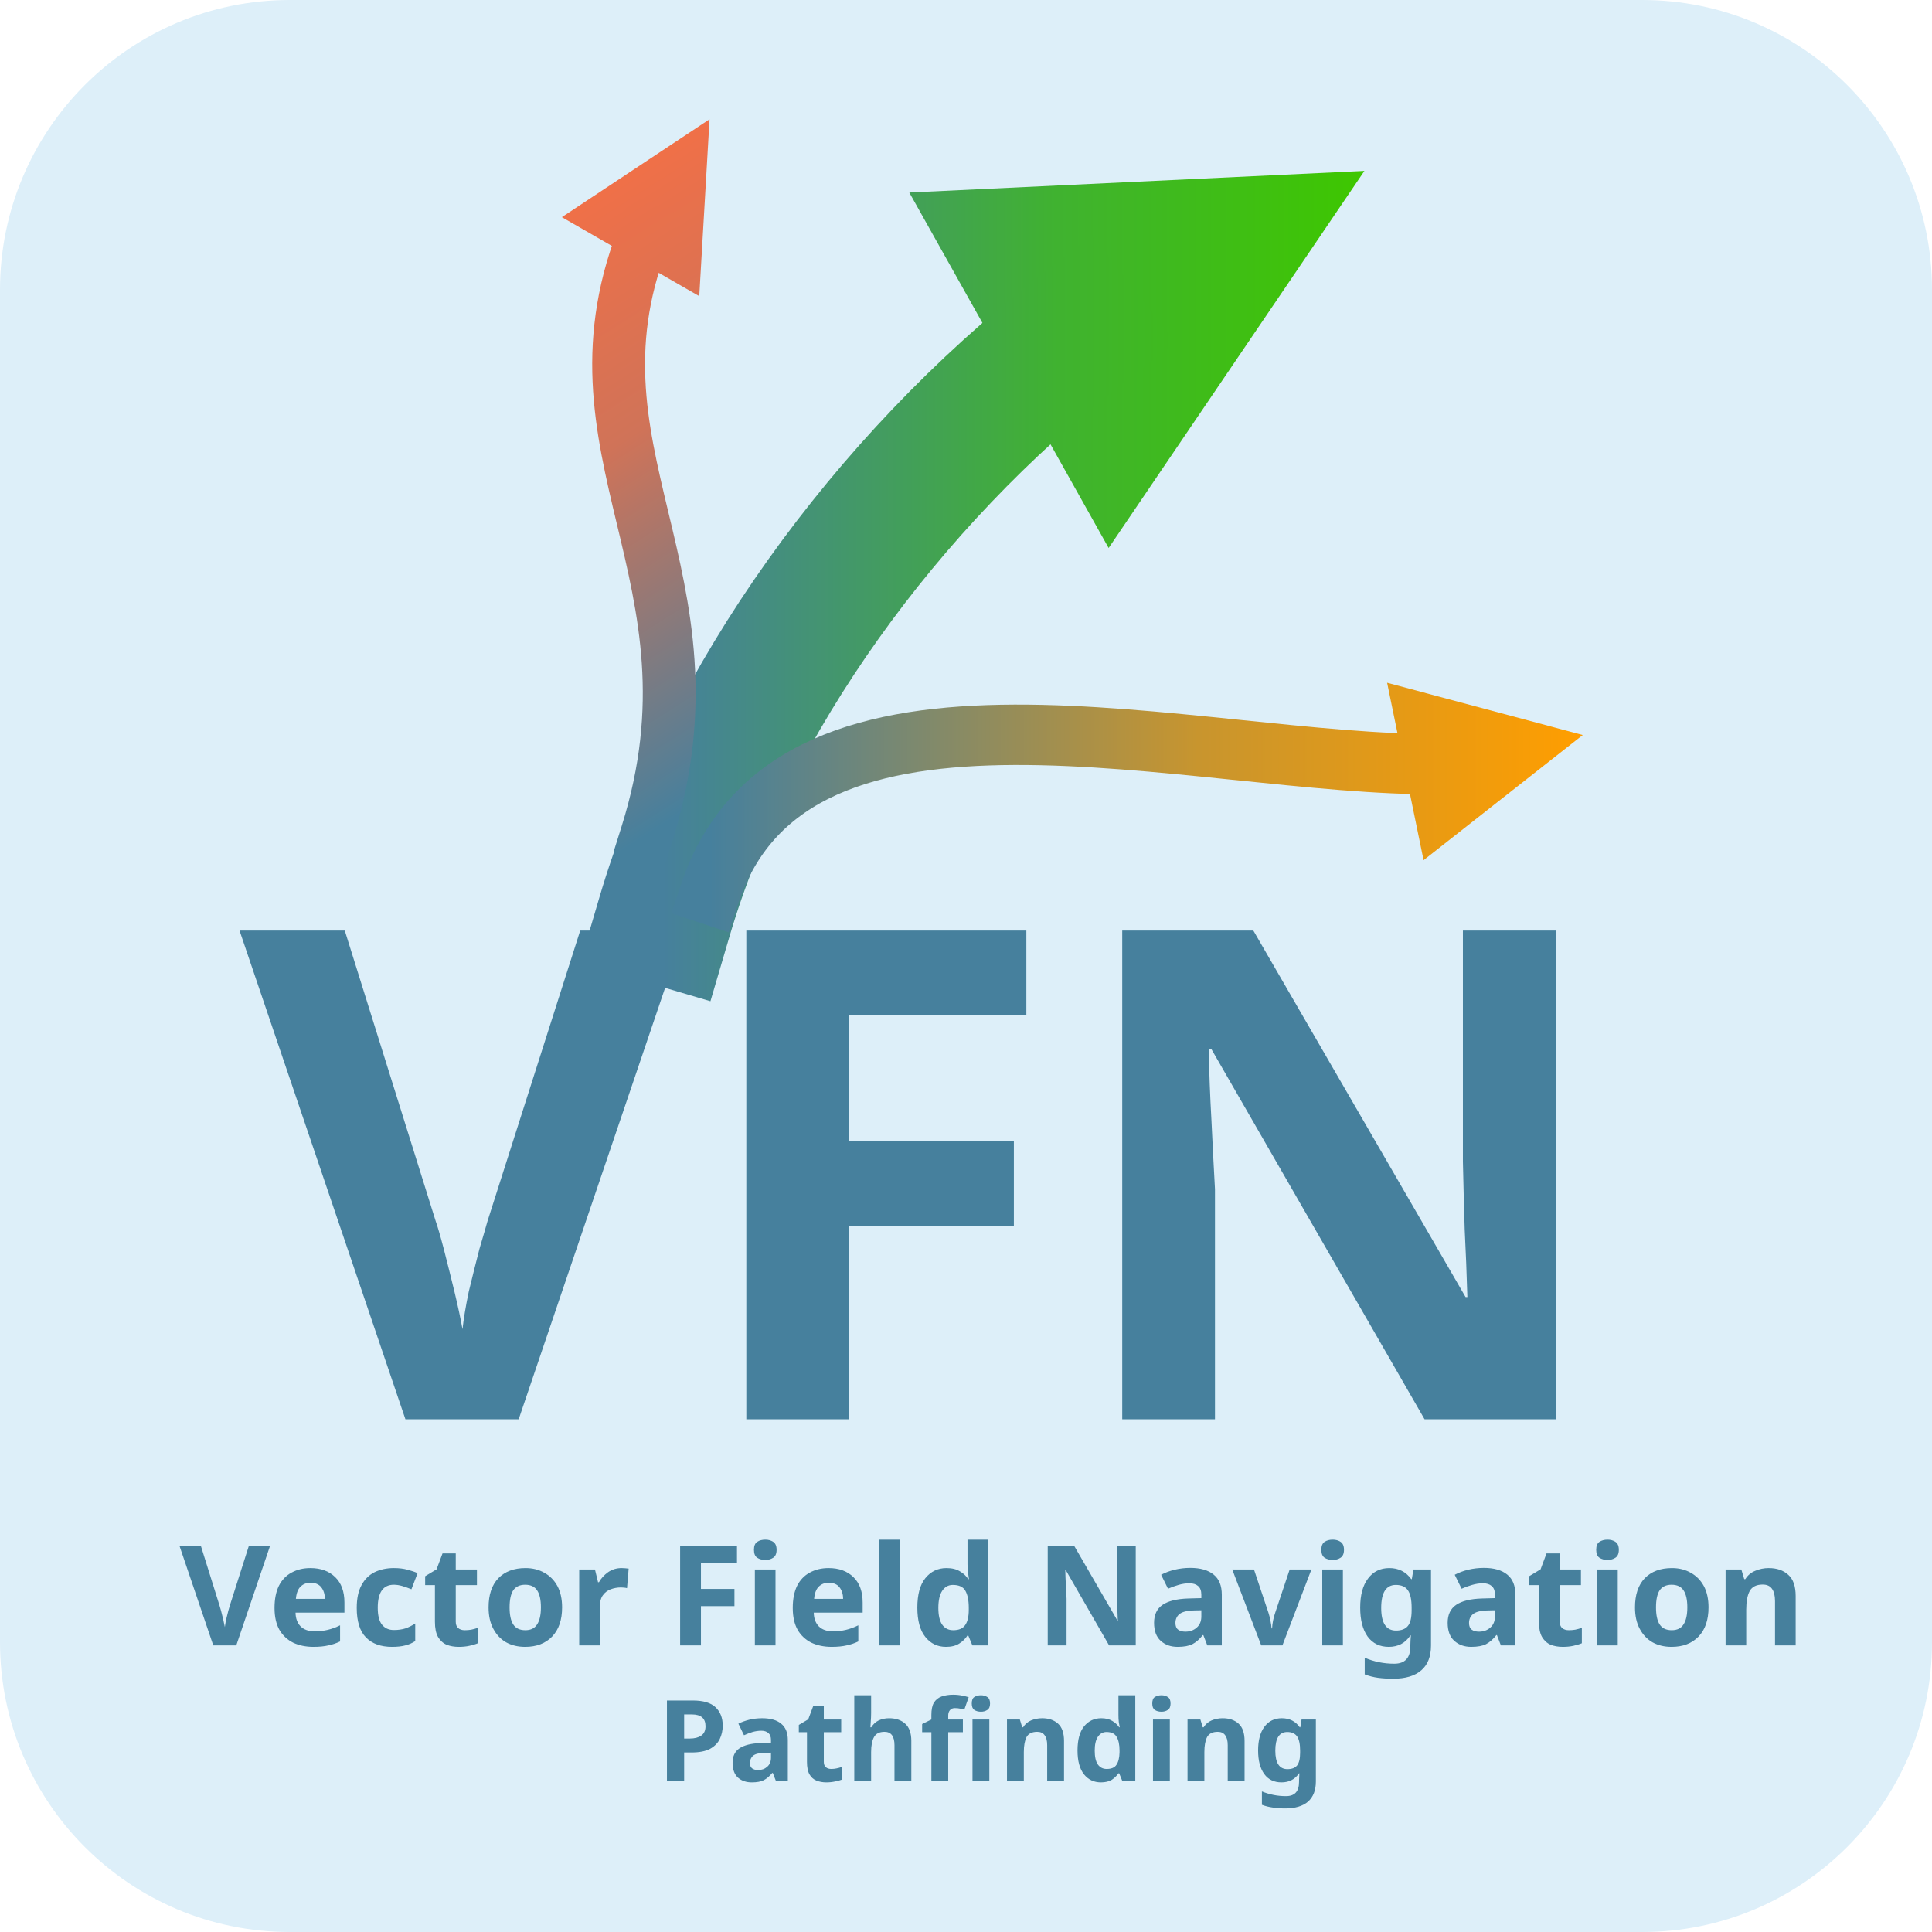
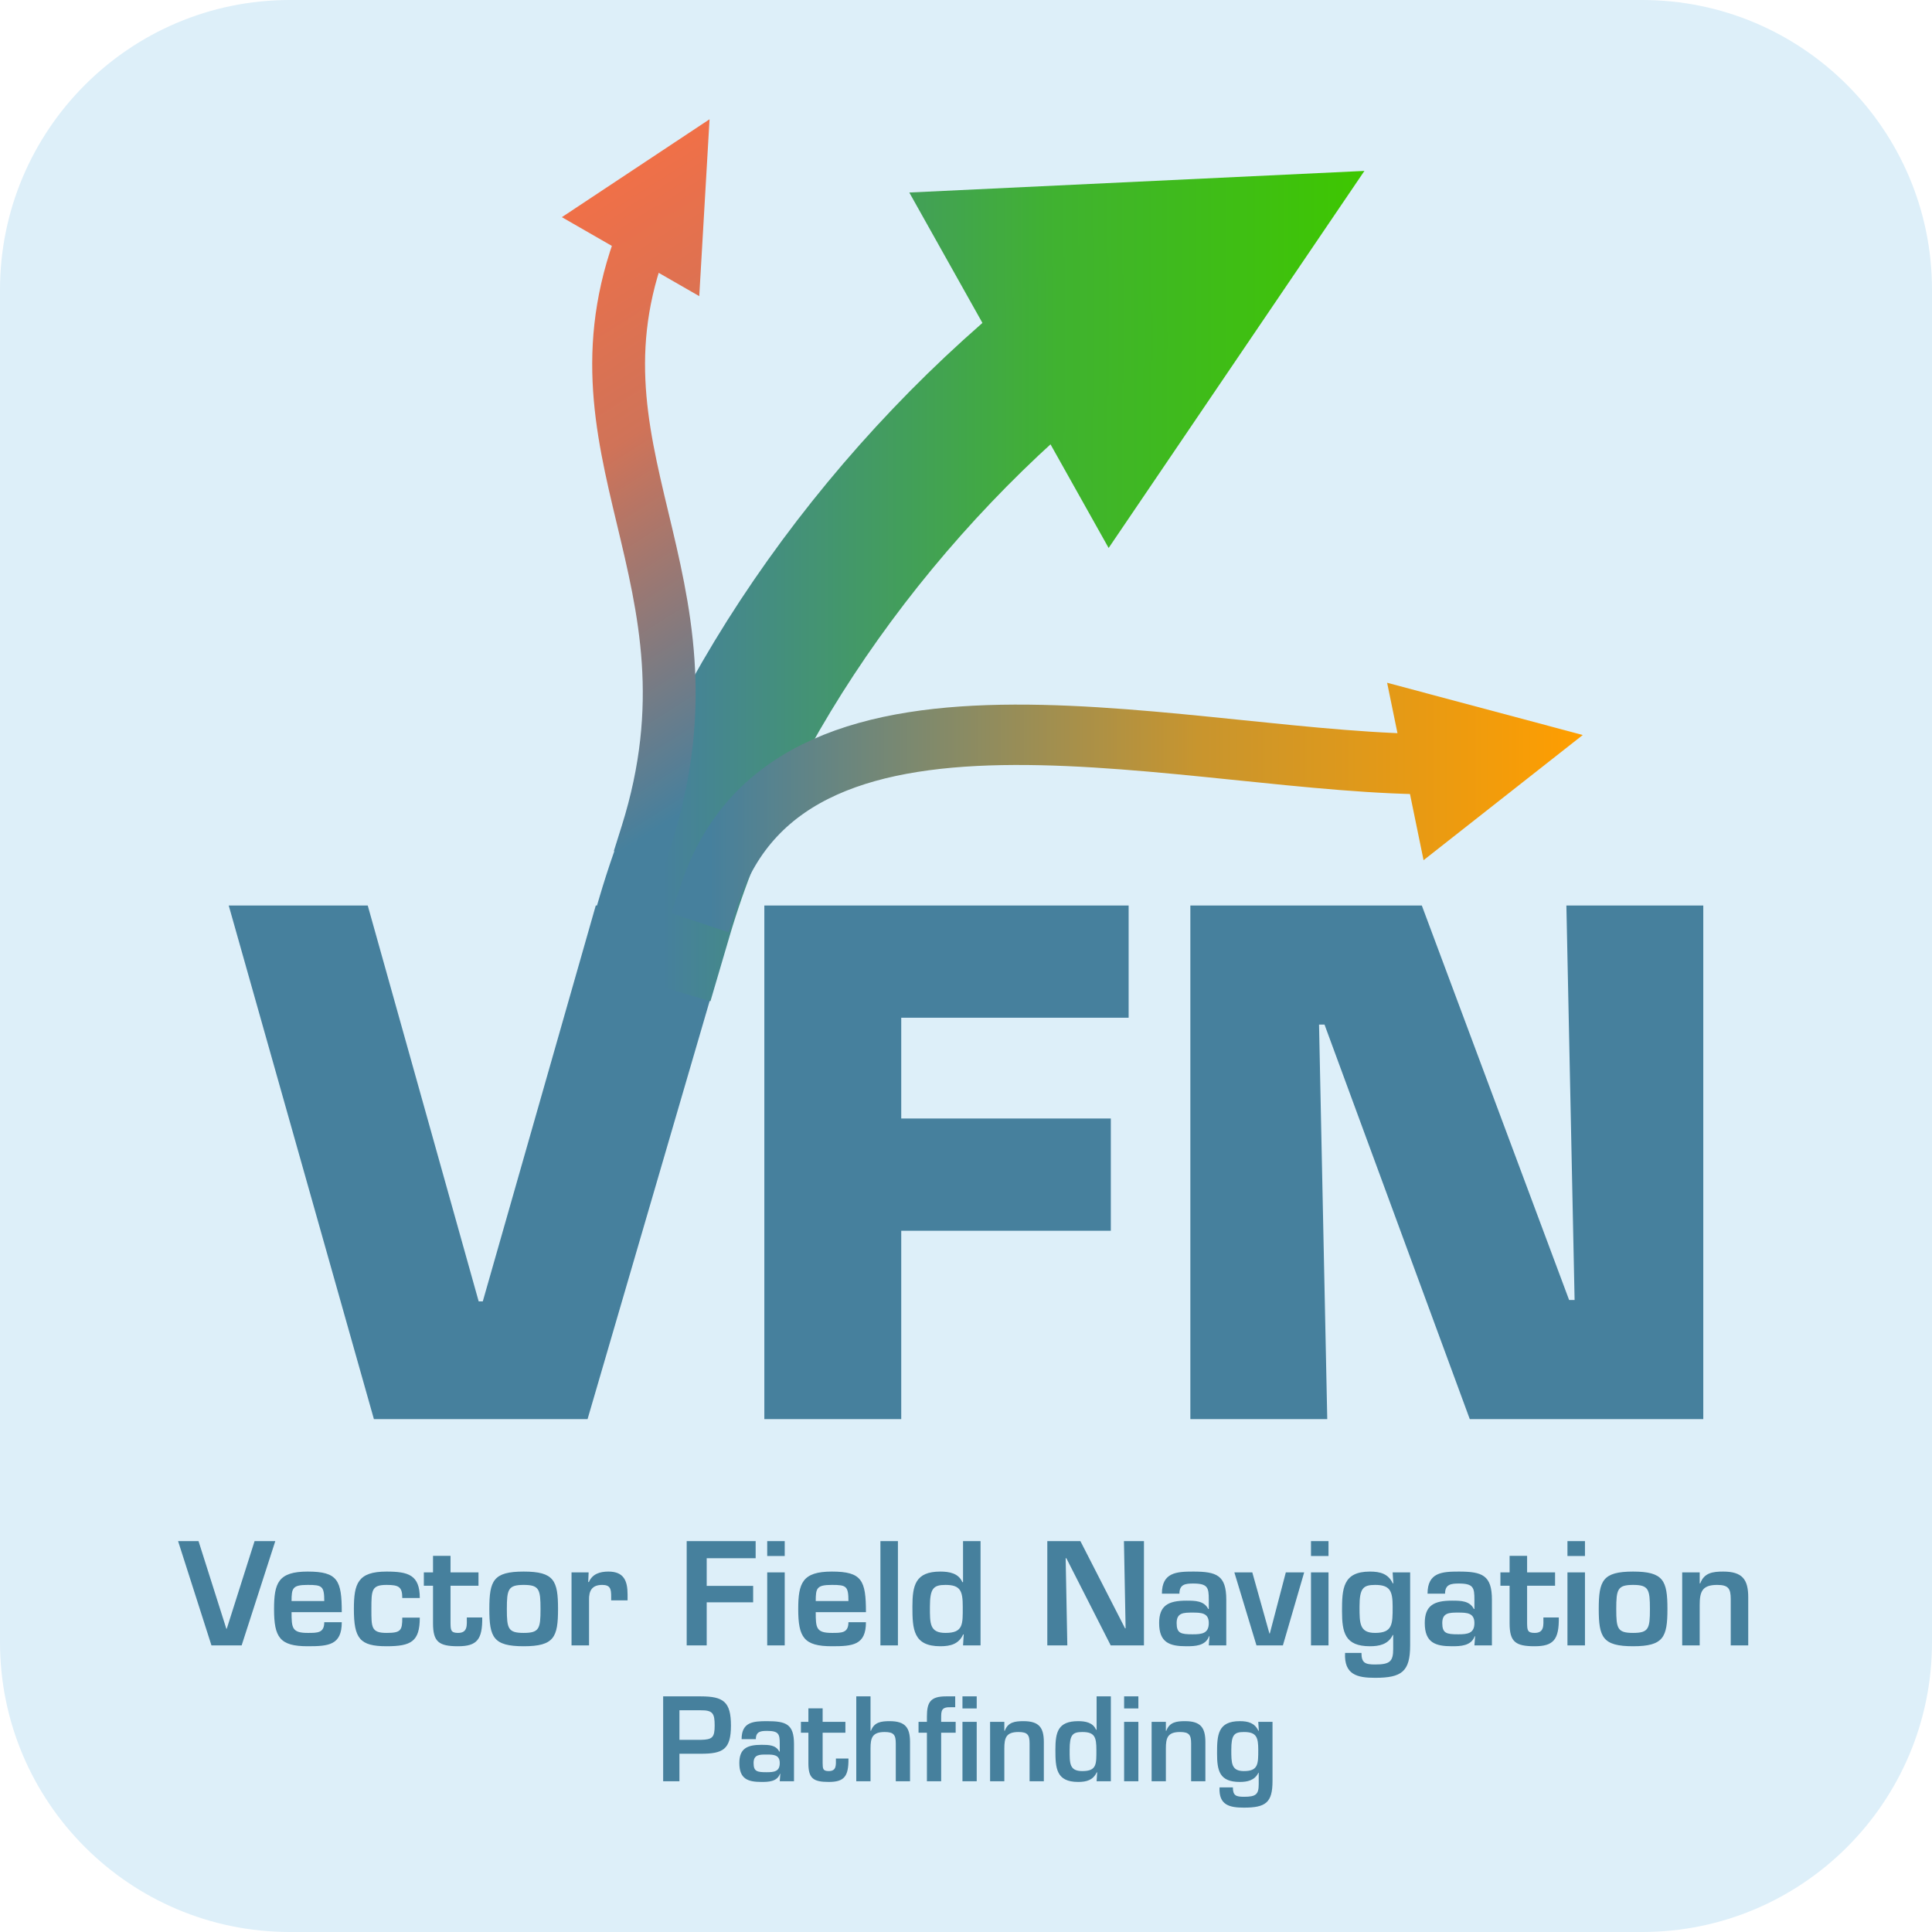
<svg xmlns="http://www.w3.org/2000/svg" width="100%" height="100%" viewBox="0 0 256 256" version="1.1" xml:space="preserve" style="fill-rule:evenodd;clip-rule:evenodd;stroke-linecap:square;stroke-linejoin:round;stroke-miterlimit:1.5;">
  <g transform="matrix(1,0,0,0.885896,0,0)">
    <path d="M256,43.346C256,19.423 238.794,0 217.6,0L38.4,0C17.206,0 0,19.423 0,43.346L0,245.627C0,269.55 17.206,288.973 38.4,288.973L217.6,288.973C238.794,288.973 256,269.55 256,245.627L256,43.346Z" style="fill:rgb(221,239,249);" />
  </g>
  <g transform="matrix(1.08548,0,0,1.08548,13.9098,-5.67116)">
-     <g transform="matrix(6.96743,0,0,6.96743,-213.635,-450.091)">
-       <g transform="matrix(12,0,0,12,59.3973,90.2128)">
-             </g>
-       <text x="33.021px" y="90.213px" style="font-family:'EurostileLTStd-Bold', 'Eurostile LT Std', sans-serif;font-weight:700;font-size:12px;fill:rgb(70,128,157);">VFN</text>
+     <g transform="matrix(0.921254,0,0,0.921254,-12.8144,5.22458)">
+       <path d="M63.972,172.439L78.944,119.982L97.727,119.982L77.855,188.038L49.544,188.038L30.307,119.982L48.727,119.982L63.427,172.439L63.972,172.439ZM119.418,134.855L119.418,148.207L147.189,148.207L147.189,163.08L119.418,163.08L119.418,188.038L101.278,188.038L101.278,119.982L149.549,119.982L149.549,134.855L119.418,134.855ZM174.779,135.762L175.868,188.038L157.728,188.038L157.728,119.982L188.397,119.982L207.916,172.257L208.642,172.257L207.553,119.982L225.693,119.982L225.693,188.038L194.752,188.038L175.505,135.762L174.779,135.762Z" style="fill:rgb(70,128,157);" />
    </g>
    <g transform="matrix(0.803279,0,0,0.803279,2.05043,-14.812)">
      <g transform="matrix(1.14687,-0,-0,1.14687,-18.5052,24.9435)">
        <path d="M120.486,25.51L180.792,22.646L146.899,72.609L120.486,25.51Z" style="fill:url(#_Linear1);" />
        <path d="M88.044,121.49C96.468,92.865 117.32,63.893 143.112,43.777" style="fill:none;stroke:url(#_Linear2);stroke-width:18px;" />
      </g>
    </g>
    <g transform="matrix(0.803279,0,0,0.803279,20.9548,-8.56169)">
      <g transform="matrix(1.14687,-0,-0,1.14687,-42.0392,17.1625)">
        <path d="M183.799,90.469L209.723,97.393L188.629,113.978L183.799,90.469Z" style="fill:url(#_Linear3);" />
        <path d="M94.019,118.479C105.193,84.866 158.282,101.525 190.916,101.257" style="fill:none;stroke:url(#_Linear4);stroke-width:8px;" />
      </g>
    </g>
    <g transform="matrix(-0.426136,-0.68093,-0.68093,0.426136,196.8,86.5841)">
      <g transform="matrix(-0.608408,-0.972184,-0.972184,0.608408,224.29,167.472)">
        <path d="M74.45,28.776L94.019,15.803L92.656,39.242L74.45,28.776Z" style="fill:url(#_Linear5);" />
        <path d="M85.726,110.479C96.476,76.251 73.437,59.75 85.646,30.368" style="fill:none;stroke:url(#_Linear6);stroke-width:7px;" />
      </g>
    </g>
  </g>
-   <g transform="matrix(1.53568,0,0,1.53568,22.8616,-253.039)">
-     <text x="0.611px" y="306.746px" style="font-family:'EurostileLTStd-Demi', 'Eurostile LT Std', sans-serif;font-weight:600;font-size:12px;fill:rgb(70,128,157);">V<tspan x="8.255px " y="306.746px ">e</tspan>ctor Field Navigation</text>
-     <g transform="matrix(9.76763,0,0,9.76763,64.2309,318.468)">
-         </g>
-     <g transform="matrix(9.76763,0,0,9.76763,67.6301,318.468)">
-         </g>
-     <g transform="matrix(9.76763,0,0,9.76763,95.5166,318.468)">
-         </g>
-     <text x="41.785px" y="318.468px" style="font-family:'EurostileLTStd-Demi', 'Eurostile LT Std', sans-serif;font-weight:600;font-size:9.768px;fill:rgb(70,128,157);">Pathﬁnding</text>
-   </g>
+   <path d="M33.732,204.207L36.477,204.207L32.018,218.026L28.02,218.026L23.598,204.207L26.306,204.207L29.991,215.816L30.047,215.816L33.732,204.207ZM42.966,214.949L45.286,214.949C45.286,217.989 43.537,218.136 40.772,218.136C37.068,218.136 36.313,216.958 36.313,213.216C36.313,209.752 36.866,208.242 40.772,208.242C44.752,208.242 45.286,209.402 45.286,213.621L38.633,213.621C38.633,215.705 38.688,216.369 40.772,216.369C42.063,216.369 42.966,216.388 42.966,214.949ZM38.633,212.149L42.966,212.149C42.966,210.157 42.671,210.009 40.772,210.009C38.762,210.009 38.633,210.434 38.633,212.149ZM53.304,214.341L55.624,214.341C55.624,217.51 54.483,218.136 51.221,218.136C47.664,218.136 46.891,217.105 46.891,213.199C46.891,209.807 47.425,208.242 51.221,208.242C54.096,208.242 55.624,208.684 55.624,211.742L53.304,211.742C53.304,210.267 52.843,210.009 51.221,210.009C49.229,210.009 49.211,210.71 49.211,213.199C49.211,215.613 49.174,216.369 51.221,216.369C53.12,216.369 53.304,216.037 53.304,214.341ZM56.161,210.12L56.161,208.353L57.377,208.353L57.377,206.16L59.697,206.16L59.697,208.353L63.401,208.353L63.401,210.12L59.697,210.12L59.697,215.079C59.715,215.964 59.715,216.369 60.693,216.369C62.002,216.369 61.855,215.337 61.855,214.323L63.898,214.323C63.935,217.253 63.199,218.136 60.693,218.136C58.15,218.136 57.377,217.547 57.377,215.097L57.377,210.12L56.161,210.12ZM69.391,208.242C73.426,208.242 73.942,209.439 73.942,213.199C73.942,216.94 73.426,218.136 69.391,218.136C65.356,218.136 64.84,216.94 64.84,213.199C64.84,209.439 65.356,208.242 69.391,208.242ZM69.391,210.009C67.326,210.009 67.16,210.599 67.16,213.217C67.16,215.798 67.326,216.369 69.391,216.369C71.456,216.369 71.622,215.798 71.622,213.217C71.622,210.599 71.456,210.009 69.391,210.009ZM75.731,208.353L77.996,208.353L77.941,209.623L78.033,209.623C78.494,208.555 79.49,208.242 80.615,208.242C82.659,208.242 83.156,209.457 83.156,211.281L83.156,212.055L80.983,212.055L80.983,211.557C80.983,210.581 80.891,210.009 79.803,210.009C78.42,210.009 78.014,210.802 78.051,212.055L78.051,218.026L75.731,218.026L75.731,208.353ZM93.641,206.471L93.641,210.141L99.796,210.141L99.796,212.313L93.641,212.313L93.641,218.026L90.99,218.026L90.99,204.207L100.128,204.207L100.128,206.471L93.641,206.471ZM103.98,208.353L103.98,218.026L101.66,218.026L101.66,208.353L103.98,208.353ZM103.98,204.207L103.98,206.176L101.66,206.176L101.66,204.207L103.98,204.207ZM112.422,214.949L114.742,214.949C114.742,217.989 112.993,218.136 110.228,218.136C106.524,218.136 105.769,216.958 105.769,213.216C105.769,209.752 106.322,208.242 110.228,208.242C114.208,208.242 114.742,209.402 114.742,213.621L108.089,213.621C108.089,215.705 108.144,216.369 110.228,216.369C111.519,216.369 112.422,216.388 112.422,214.949ZM108.089,212.149L112.422,212.149C112.422,210.157 112.127,210.009 110.228,210.009C108.218,210.009 108.089,210.434 108.089,212.149ZM118.98,204.207L118.98,218.026L116.66,218.026L116.66,204.207L118.98,204.207ZM127.607,218.026L127.699,216.572L127.625,216.572C127.035,217.842 125.966,218.136 124.601,218.136C121.009,218.136 120.899,215.872 120.899,212.904C120.899,210.065 121.286,208.242 124.601,208.242C125.781,208.242 127.017,208.463 127.515,209.641L127.607,209.641L127.607,204.207L129.927,204.207L129.927,218.026L127.607,218.026ZM125.284,210.009C123.68,210.009 123.219,210.47 123.219,212.904C123.219,215.097 123.163,216.369 125.284,216.369C127.662,216.369 127.57,215.208 127.57,212.904C127.57,210.839 127.293,210.009 125.284,210.009ZM149.149,215.761L148.928,204.207L151.58,204.207L151.58,218.026L147.177,218.026L141.297,206.471L141.205,206.471L141.426,218.026L138.774,218.026L138.774,204.207L143.159,204.207L149.076,215.761L149.149,215.761ZM160.17,218.026L160.262,216.811L160.206,216.811C159.745,218.099 158.326,218.136 157.201,218.136C155.008,218.136 153.591,217.676 153.591,215.06C153.591,212.738 154.806,212.094 157.201,212.094C158.381,212.094 159.543,212.112 160.096,213.198L160.17,213.198L160.17,211.946C160.17,210.378 160.04,209.825 158.104,209.825C157.09,209.825 156.279,209.917 156.279,211.172L153.959,211.172C153.959,208.353 155.892,208.242 158.104,208.242C161.2,208.242 162.489,208.721 162.489,211.965L162.489,218.026L160.17,218.026ZM158.031,213.676C156.851,213.676 155.91,213.676 155.91,215.06C155.91,216.424 156.463,216.554 158.031,216.554C159.266,216.554 160.17,216.443 160.17,215.06C160.17,213.713 159.174,213.676 158.031,213.676ZM172.809,208.353L169.99,218.026L166.49,218.026L163.56,208.353L165.937,208.353L168.203,216.443L168.258,216.443L170.377,208.353L172.809,208.353ZM176.034,208.353L176.034,218.026L173.714,218.026L173.714,208.353L176.034,208.353ZM176.034,204.207L176.034,206.176L173.714,206.176L173.714,204.207L176.034,204.207ZM184.605,218.487L184.605,216.645L184.55,216.645C183.942,217.915 182.706,218.136 181.526,218.136C178.21,218.136 177.824,216.314 177.824,213.475C177.824,210.507 177.934,208.242 181.526,208.242C182.891,208.242 183.96,208.537 184.55,209.807L184.624,209.807L184.532,208.353L186.851,208.353L186.851,218.007C186.851,221.491 185.747,222.319 182.208,222.319C179.849,222.319 178.082,221.914 178.229,219.022L180.401,219.022C180.401,220.35 180.899,220.553 182.208,220.553C184.181,220.553 184.605,220.147 184.605,218.487ZM182.208,210.009C180.604,210.009 180.143,210.47 180.143,212.904C180.143,215.097 180.143,216.369 182.208,216.369C184.532,216.369 184.532,215.208 184.532,212.904C184.532,210.839 184.218,210.009 182.208,210.009ZM195.367,218.026L195.459,216.811L195.404,216.811C194.943,218.099 193.524,218.136 192.399,218.136C190.206,218.136 188.789,217.676 188.789,215.06C188.789,212.738 190.004,212.094 192.399,212.094C193.579,212.094 194.74,212.112 195.294,213.198L195.367,213.198L195.367,211.946C195.367,210.378 195.238,209.825 193.302,209.825C192.288,209.825 191.477,209.917 191.477,211.172L189.157,211.172C189.157,208.353 191.09,208.242 193.302,208.242C196.398,208.242 197.687,208.721 197.687,211.965L197.687,218.026L195.367,218.026ZM193.229,213.676C192.049,213.676 191.108,213.676 191.108,215.06C191.108,216.424 191.661,216.554 193.229,216.554C194.464,216.554 195.367,216.443 195.367,215.06C195.367,213.713 194.372,213.676 193.229,213.676ZM198.813,210.12L198.813,208.353L200.03,208.353L200.03,206.16L202.349,206.16L202.349,208.353L206.054,208.353L206.054,210.12L202.349,210.12L202.349,215.079C202.368,215.964 202.368,216.369 203.346,216.369C204.655,216.369 204.508,215.337 204.508,214.323L206.551,214.323C206.588,217.253 205.852,218.136 203.346,218.136C200.803,218.136 200.03,217.547 200.03,215.097L200.03,210.12L198.813,210.12ZM210.016,208.353L210.016,218.026L207.696,218.026L207.696,208.353L210.016,208.353ZM210.016,204.207L210.016,206.176L207.696,206.176L207.696,204.207L210.016,204.207ZM216.393,208.242C220.428,208.242 220.943,209.439 220.943,213.199C220.943,216.94 220.428,218.136 216.393,218.136C212.358,218.136 211.842,216.94 211.842,213.199C211.842,209.439 212.358,208.242 216.393,208.242ZM216.393,210.009C214.328,210.009 214.162,210.599 214.162,213.217C214.162,215.798 214.328,216.369 216.393,216.369C218.458,216.369 218.624,215.798 218.624,213.217C218.624,210.599 218.458,210.009 216.393,210.009ZM222.899,208.353L225.219,208.353L225.219,209.807L225.293,209.807C225.809,208.39 226.97,208.242 228.335,208.242C230.877,208.242 231.65,209.292 231.65,211.649L231.65,218.026L229.331,218.026L229.331,211.889C229.331,210.488 229.017,210.009 227.524,210.009C225.495,210.009 225.219,210.968 225.219,212.7L225.219,218.026L222.899,218.026L222.899,208.353ZM87.871,236.026L87.871,224.778L92.85,224.778C95.865,224.778 96.854,225.497 96.854,228.647C96.854,231.826 95.79,232.381 92.85,232.381L90.029,232.381L90.029,236.026L87.871,236.026ZM90.029,230.538L92.85,230.538C94.396,230.508 94.696,230.222 94.696,228.647C94.696,227.056 94.471,226.606 92.85,226.621L90.029,226.621L90.029,230.538ZM103.321,236.026L103.396,235.037L103.351,235.037C102.976,236.086 101.82,236.116 100.905,236.116C99.12,236.116 97.966,235.741 97.966,233.612C97.966,231.722 98.955,231.198 100.905,231.198C101.865,231.198 102.811,231.213 103.261,232.096L103.321,232.096L103.321,231.078C103.321,229.801 103.216,229.351 101.64,229.351C100.815,229.351 100.154,229.426 100.154,230.447L98.266,230.447C98.266,228.153 99.839,228.063 101.64,228.063C104.16,228.063 105.209,228.452 105.209,231.093L105.209,236.026L103.321,236.026ZM101.58,232.486C100.62,232.486 99.854,232.486 99.854,233.612C99.854,234.723 100.304,234.828 101.58,234.828C102.586,234.828 103.321,234.738 103.321,233.612C103.321,232.516 102.511,232.486 101.58,232.486ZM106.126,229.591L106.126,228.153L107.116,228.153L107.116,226.368L109.004,226.368L109.004,228.153L112.02,228.153L112.02,229.591L109.004,229.591L109.004,233.627C109.019,234.348 109.019,234.678 109.815,234.678C110.881,234.678 110.761,233.837 110.761,233.012L112.424,233.012C112.454,235.397 111.855,236.116 109.815,236.116C107.745,236.116 107.116,235.636 107.116,233.642L107.116,229.591L106.126,229.591ZM115.349,224.778L115.349,229.336L115.409,229.336C115.829,228.182 116.775,228.063 117.886,228.063C119.955,228.063 120.584,228.917 120.584,230.836L120.584,236.026L118.696,236.026L118.696,231.031C118.696,229.891 118.441,229.501 117.225,229.501C115.574,229.501 115.349,230.281 115.349,231.691L115.349,236.026L113.461,236.026L113.461,224.778L115.349,224.778ZM129.419,224.778L129.419,226.381L127.531,226.381L127.531,224.778L129.419,224.778ZM129.419,228.153L129.419,236.026L127.531,236.026L127.531,228.153L129.419,228.153ZM126.57,224.778L126.57,226.216L126,226.216C124.709,226.171 124.709,226.696 124.709,227.672L124.709,228.153L126.63,228.153L126.63,229.591L124.709,229.591L124.709,236.026L122.821,236.026L122.821,229.591L121.711,229.591L121.711,228.153L122.821,228.153L122.821,227.462C122.821,225.572 123.271,224.778 125.34,224.778L126.57,224.778ZM131.191,228.153L133.079,228.153L133.079,229.336L133.139,229.336C133.559,228.182 134.505,228.063 135.616,228.063C137.685,228.063 138.314,228.917 138.314,230.836L138.314,236.026L136.426,236.026L136.426,231.031C136.426,229.891 136.171,229.501 134.955,229.501C133.304,229.501 133.079,230.281 133.079,231.691L133.079,236.026L131.191,236.026L131.191,228.153ZM145.306,236.026L145.381,234.842L145.321,234.842C144.841,235.876 143.97,236.116 142.86,236.116C139.936,236.116 139.846,234.272 139.846,231.857C139.846,229.546 140.161,228.063 142.86,228.063C143.82,228.063 144.826,228.242 145.231,229.201L145.306,229.201L145.306,224.778L147.194,224.778L147.194,236.026L145.306,236.026ZM143.415,229.501C142.109,229.501 141.734,229.876 141.734,231.857C141.734,233.642 141.689,234.678 143.415,234.678C145.351,234.678 145.276,233.732 145.276,231.857C145.276,230.176 145.051,229.501 143.415,229.501ZM150.839,228.153L150.839,236.026L148.951,236.026L148.951,228.153L150.839,228.153ZM150.839,224.778L150.839,226.381L148.951,226.381L148.951,224.778L150.839,224.778ZM152.596,228.153L154.484,228.153L154.484,229.336L154.544,229.336C154.964,228.182 155.91,228.063 157.021,228.063C159.09,228.063 159.719,228.917 159.719,230.836L159.719,236.026L157.831,236.026L157.831,231.031C157.831,229.891 157.576,229.501 156.36,229.501C154.709,229.501 154.484,230.281 154.484,231.691L154.484,236.026L152.596,236.026L152.596,228.153ZM166.786,236.401L166.786,234.902L166.741,234.902C166.246,235.936 165.24,236.116 164.28,236.116C161.581,236.116 161.266,234.633 161.266,232.322C161.266,229.906 161.356,228.063 164.28,228.063C165.39,228.063 166.261,228.302 166.741,229.336L166.801,229.336L166.726,228.153L168.614,228.153L168.614,236.011C168.614,238.847 167.715,239.521 164.835,239.521C162.915,239.521 161.476,239.191 161.596,236.836L163.364,236.836C163.364,237.917 163.769,238.083 164.835,238.083C166.441,238.083 166.786,237.752 166.786,236.401ZM164.835,229.501C163.529,229.501 163.154,229.876 163.154,231.857C163.154,233.642 163.154,234.678 164.835,234.678C166.726,234.678 166.726,233.732 166.726,231.857C166.726,230.176 166.471,229.501 164.835,229.501Z" style="fill:rgb(70,128,157);" />
  <defs>
    <linearGradient id="_Linear1" x1="0" y1="0" x2="1" y2="0" gradientUnits="userSpaceOnUse" gradientTransform="matrix(92.7479,0,0,98.8435,88.0436,72.068)">
      <stop offset="0" style="stop-color:rgb(70,128,157);stop-opacity:1" />
      <stop offset="0.56" style="stop-color:rgb(64,178,48);stop-opacity:1" />
      <stop offset="1" style="stop-color:rgb(62,199,0);stop-opacity:1" />
    </linearGradient>
    <linearGradient id="_Linear2" x1="0" y1="0" x2="1" y2="0" gradientUnits="userSpaceOnUse" gradientTransform="matrix(92.7479,0,0,98.8435,88.0436,72.068)">
      <stop offset="0" style="stop-color:rgb(70,128,157);stop-opacity:1" />
      <stop offset="0.56" style="stop-color:rgb(64,178,48);stop-opacity:1" />
      <stop offset="1" style="stop-color:rgb(62,199,0);stop-opacity:1" />
    </linearGradient>
    <linearGradient id="_Linear3" x1="0" y1="0" x2="1" y2="0" gradientUnits="userSpaceOnUse" gradientTransform="matrix(115.704,0,0,21.1161,94.0191,107.921)">
      <stop offset="0" style="stop-color:rgb(70,128,157);stop-opacity:1" />
      <stop offset="0.56" style="stop-color:rgb(200,149,46);stop-opacity:1" />
      <stop offset="1" style="stop-color:rgb(255,158,0);stop-opacity:1" />
    </linearGradient>
    <linearGradient id="_Linear4" x1="0" y1="0" x2="1" y2="0" gradientUnits="userSpaceOnUse" gradientTransform="matrix(115.704,0,0,21.1161,94.0191,107.921)">
      <stop offset="0" style="stop-color:rgb(70,128,157);stop-opacity:1" />
      <stop offset="0.56" style="stop-color:rgb(200,149,46);stop-opacity:1" />
      <stop offset="1" style="stop-color:rgb(255,158,0);stop-opacity:1" />
    </linearGradient>
    <linearGradient id="_Linear5" x1="0" y1="0" x2="1" y2="0" gradientUnits="userSpaceOnUse" gradientTransform="matrix(-47.6765,-76.183,-40.1855,25.1487,105.819,97.9046)">
      <stop offset="0" style="stop-color:rgb(70,128,157);stop-opacity:1" />
      <stop offset="0.51" style="stop-color:rgb(208,115,88);stop-opacity:1" />
      <stop offset="1" style="stop-color:rgb(255,110,64);stop-opacity:1" />
      <stop offset="1" style="stop-color:rgb(35,255,0);stop-opacity:1" />
    </linearGradient>
    <linearGradient id="_Linear6" x1="0" y1="0" x2="1" y2="0" gradientUnits="userSpaceOnUse" gradientTransform="matrix(-47.6765,-76.183,-40.1855,25.1487,105.819,97.9046)">
      <stop offset="0" style="stop-color:rgb(70,128,157);stop-opacity:1" />
      <stop offset="0.51" style="stop-color:rgb(208,115,88);stop-opacity:1" />
      <stop offset="1" style="stop-color:rgb(255,110,64);stop-opacity:1" />
      <stop offset="1" style="stop-color:rgb(35,255,0);stop-opacity:1" />
    </linearGradient>
  </defs>
</svg>
